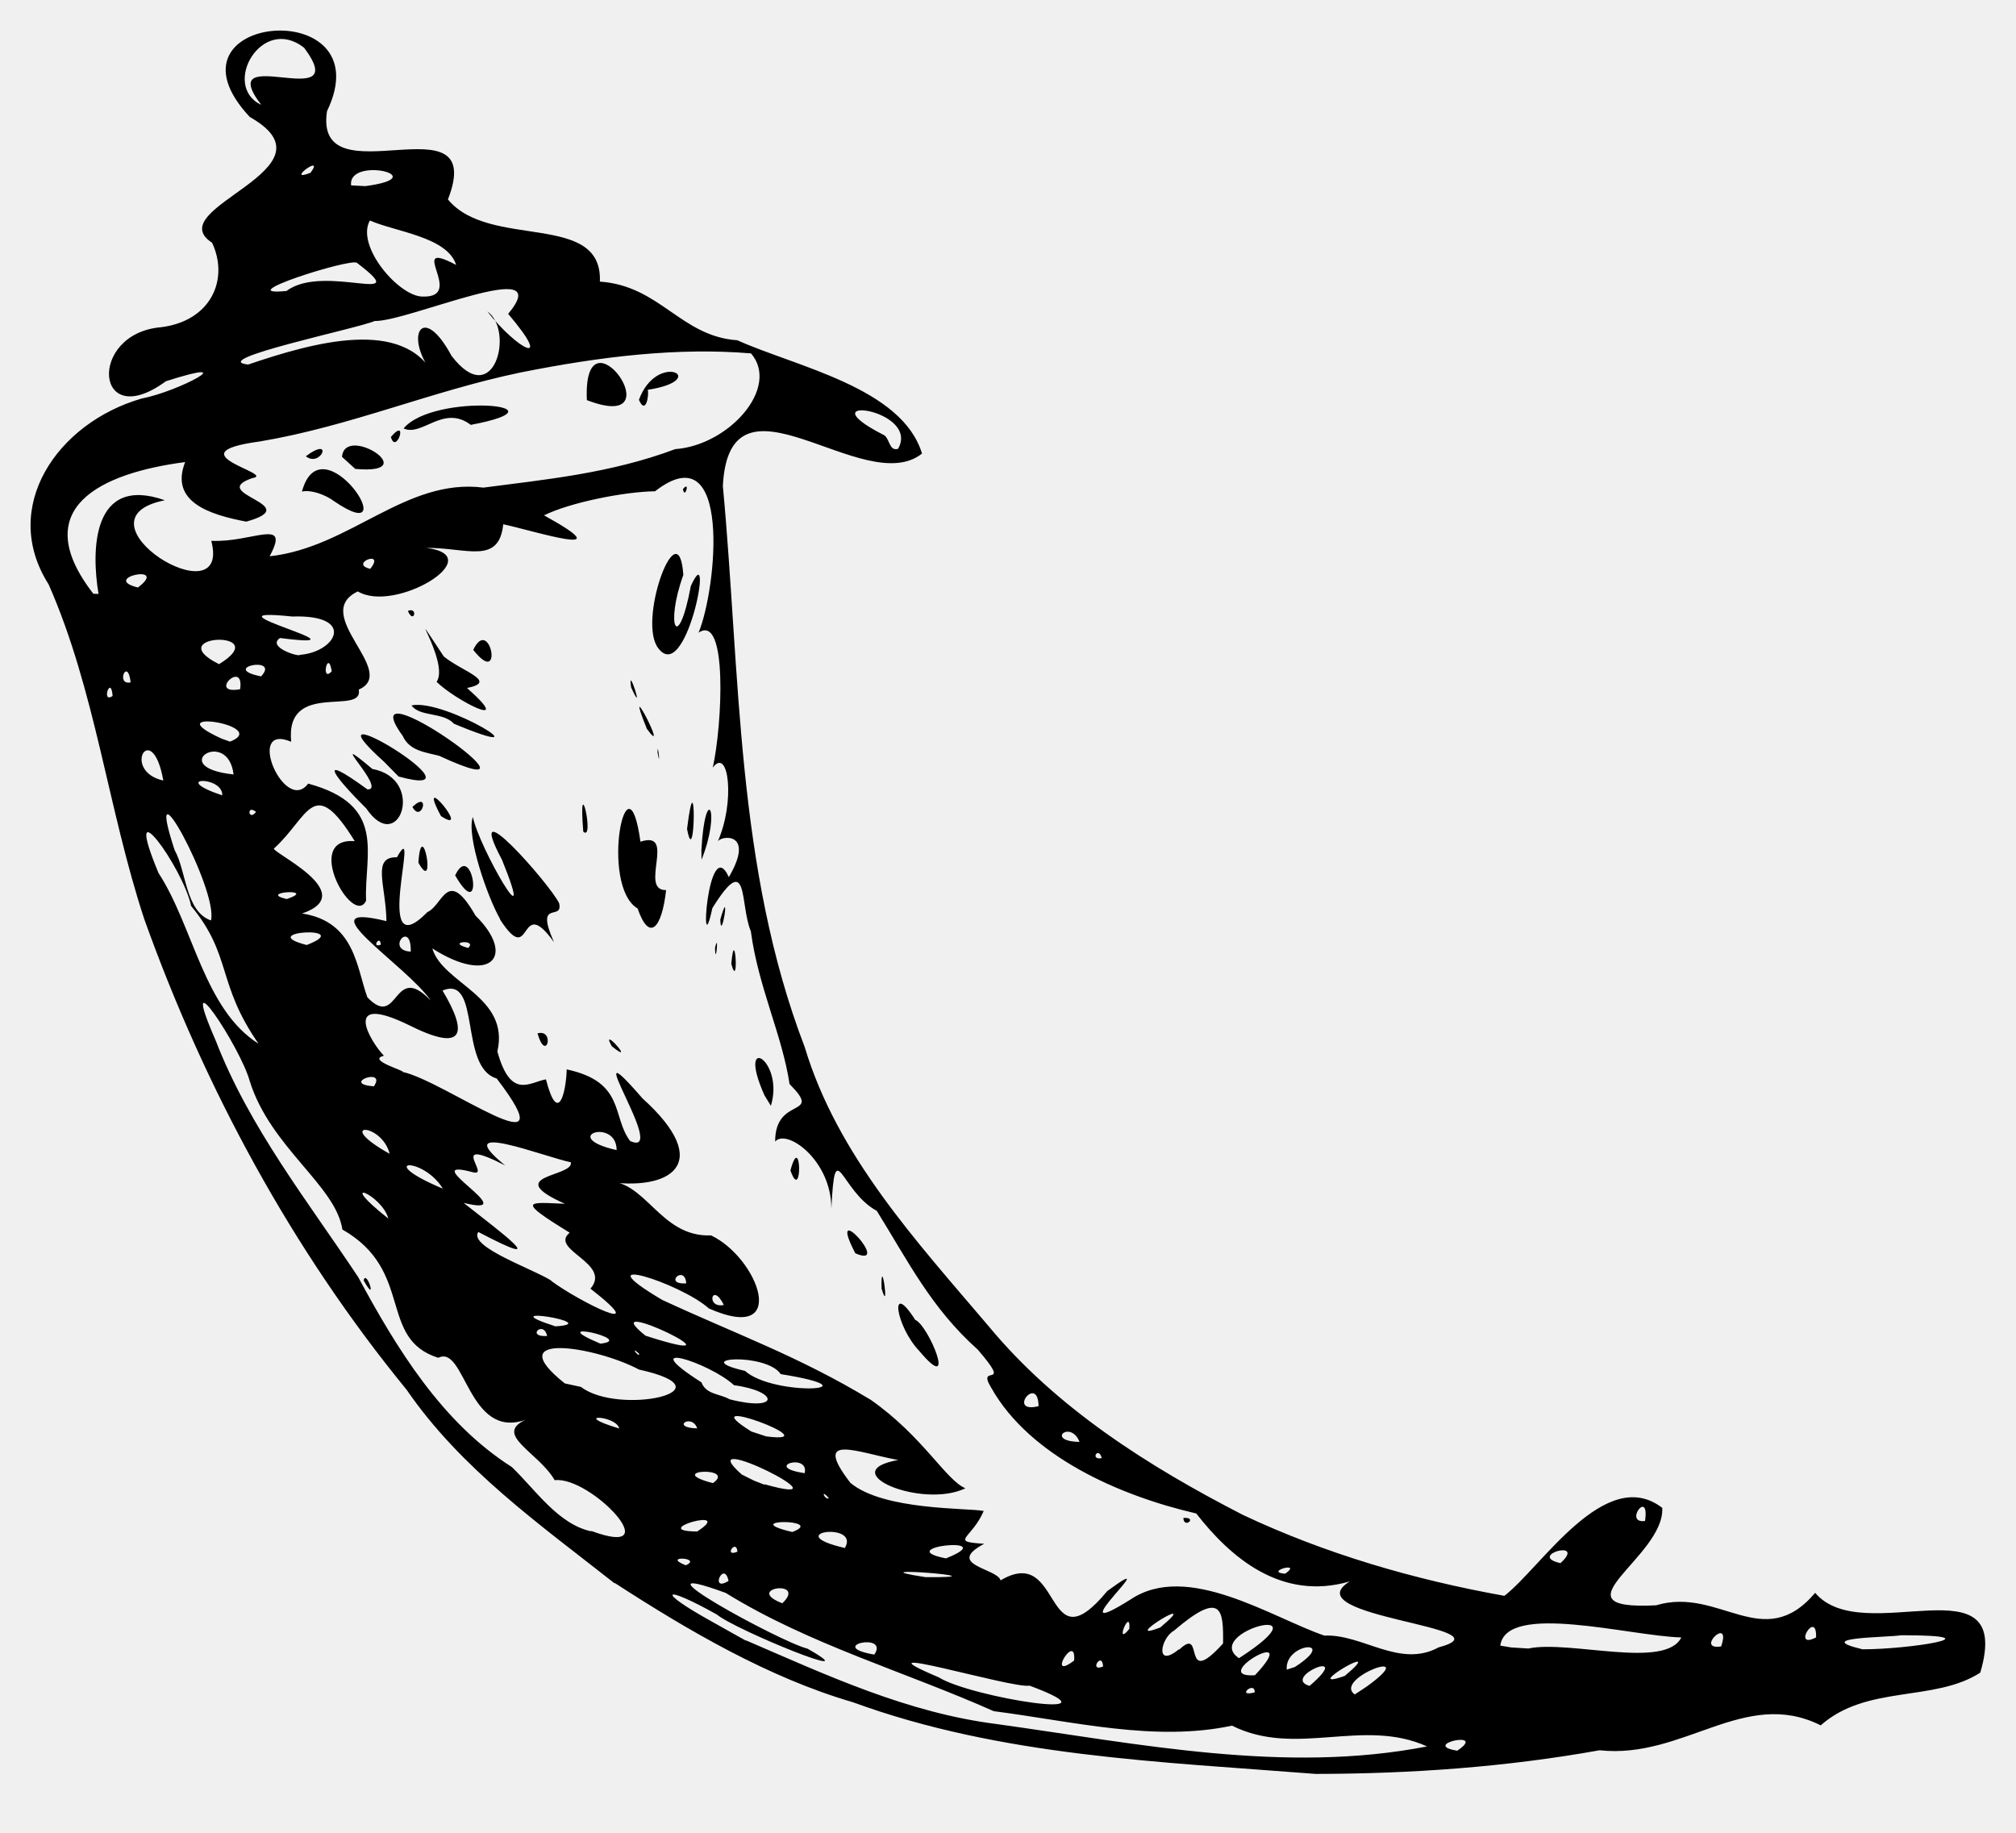
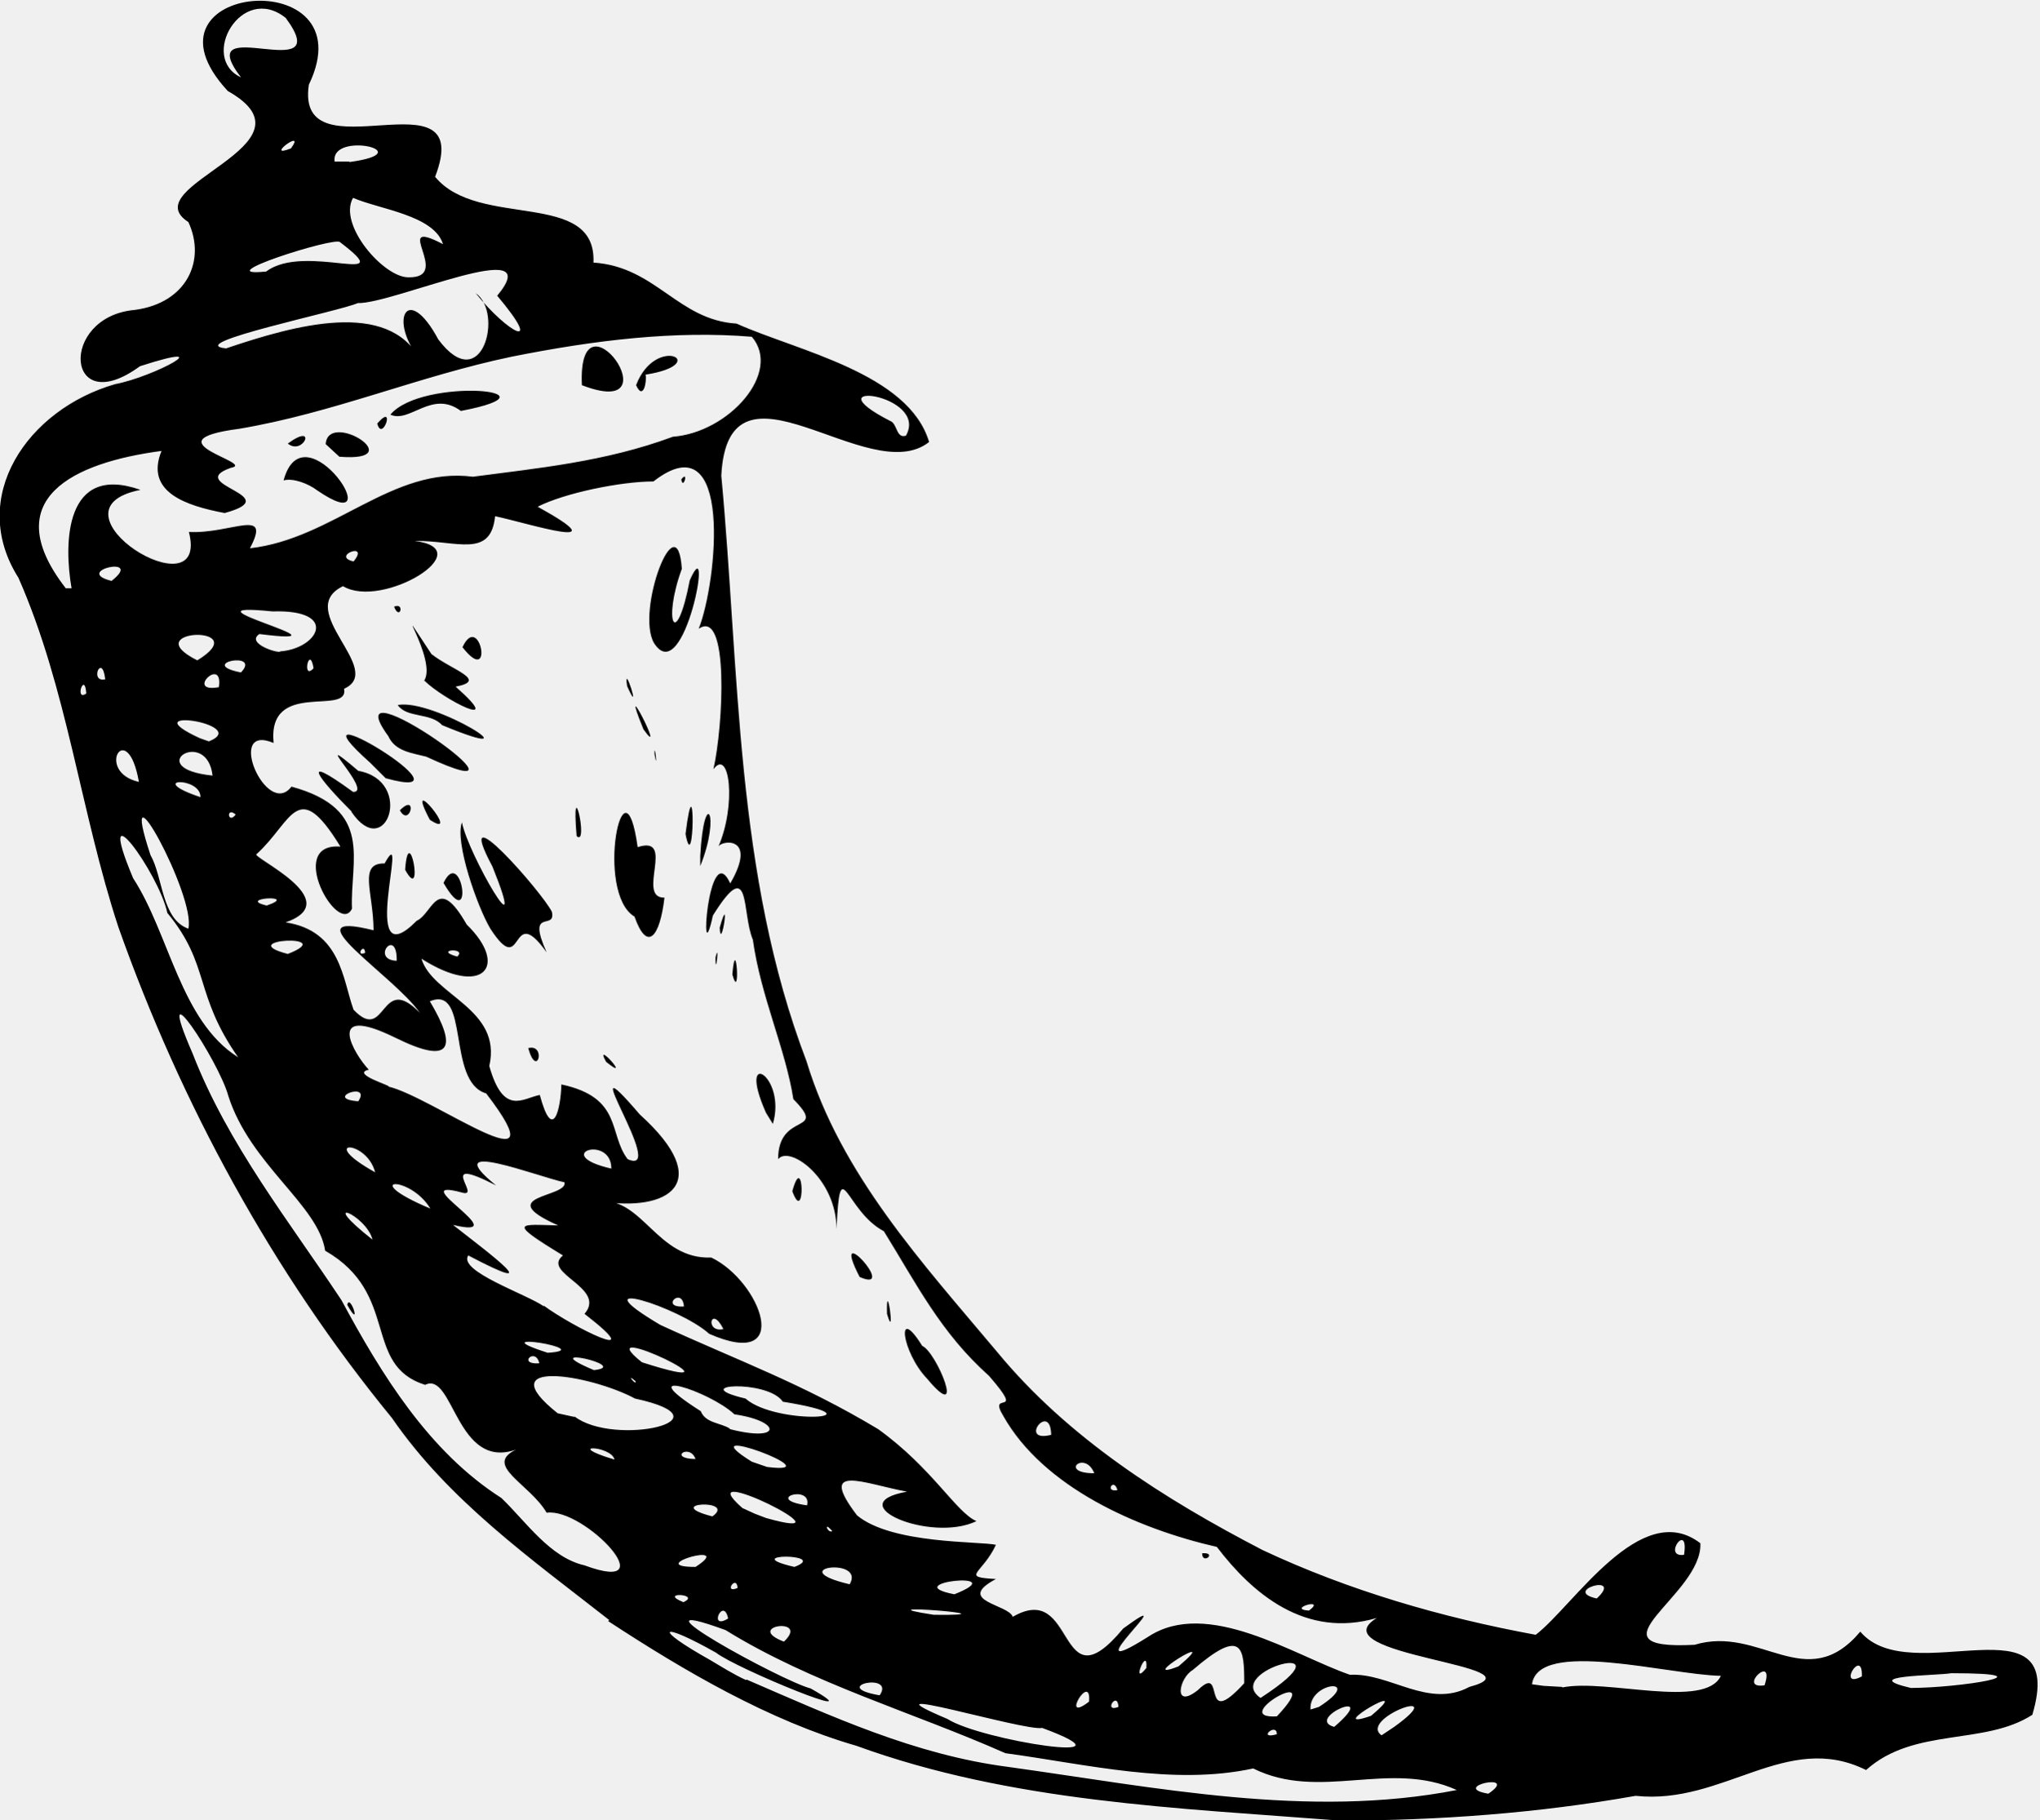
- <svg xmlns="http://www.w3.org/2000/svg" xmlns:xlink="http://www.w3.org/1999/xlink" viewBox="0 0 66 60" fill="#fff" fill-rule="evenodd" stroke="#000" stroke-linecap="round" stroke-linejoin="round">
-   <use xlink:href="#A" x="1" y="1" />
-   <symbol id="A" overflow="visible">
-     <path d="M19.127 50.839c-2.44-1.92-5.04-3.756-6.816-6.344-3.74-4.566-6.6-9.85-8.588-15.406-1.19-3.612-1.6-7.486-3.132-10.96-1.604-2.52.276-5.28 3.04-6.08 1.23-.236 3.392-1.4.8-.568-2.34 1.716-2.566-1.56-.166-1.768 1.64-.2 2.24-1.56 1.68-2.764-1.76-1.148 4.264-2.406 1.232-4.12C4-.571 11.573-1.227 9.705 2.641c-.444 2.972 5.292-.548 3.96 2.888 1.354 1.65 5.068.376 4.974 2.69 1.972.136 2.648 1.794 4.5 1.92 1.92.866 5.394 1.548 6.046 3.71-1.9 1.506-6.306-3.11-6.52 1.06.576 6.16.428 12.504 2.68 18.37 1.066 3.55 3.65 6.346 6 9.112 2.234 2.708 5.26 4.616 8.34 6.2 2.704 1.276 5.6 2.12 8.566 2.652 1.194-.914 3.306-4.312 5.168-2.88.09 1.612-3.7 3.368-.2 3.19 2.07-.624 3.504 1.6 5.206-.408 1.57 1.86 6.52-1.186 5.406 2.612-1.51.974-3.712.386-5.224 1.726-2.494-1.246-4.48 1.114-7.24.816-3.066.55-6.184.77-9.292.774-5.1-.4-10.306-.572-15.156-2.348-2.734-.794-5.4-2.35-7.8-3.908zm4.306 1.866c2.668 1.152 5.28 2.368 8.2 2.736 4.64.644 9.43 1.64 14.086.732-2.108-.952-4.286.37-6.386-.68-2.52.54-5.2-.14-7.8-.474-2.91-1.296-6.052-2.188-8.776-3.872-3.406-1.244 1.76 1.596 2.68 1.826 2.128 1.208-2.34-.6-2.972-1.12-1.784-1-2.01-.792-.176.224l1.12.628zm-5.08-3.588c2.586.96-.012-1.8-1.194-1.66-.524-.91-2.006-1.486-.96-1.974-1.88.652-1.968-2.48-2.85-2.032-1.988-.628-.774-2.852-3.14-4.2-.216-1.44-2.352-2.686-3.032-4.856-.3-1.112-2.414-4.3-1.116-1.332 1.104 2.86 3.048 5.306 4.668 7.75 1.256 2.328 2.74 4.76 5.028 6.214.772.74 1.516 1.874 2.604 2.106zm-7.448-8.2c.09-.39.472.844 0 0zm10.546 9.326c.572-.256-.824-.324 0 0zm1.4.512c-.146-.706-.64.396 0 0zm1.76.732c.836-.796-1.29-.5 0 0zm3.012 1.68c.508-.75-1.626-.28 0 0zm-5.8-4.03c1.3-.84-1.68-.012 0 0zm1.32.66c-.04-.444-.47.2 0 0zm6.586 4.112c1.06.668 6.184 1.464 2.976.274-.54.112-5.95-1.532-2.976-.274zm-10.456-8.144c-.1-.444-1.644-.492 0 0zm3.066 1.788c.8-.56-1.656-.43 0 0zm2.6 1.6c1.146-.432-1.856-.434 0 0zm-6.92-4.75c1.24.952 5.012.12 1.9-.568-1.414-.754-4.6-1.27-2.428.454l.526.114zm8.64 5.274c.52-.88-2.172-.504 0 0zm-2.626-2.086c3.04.86-2.554-1.92-.75-.32l.4.2.35.136zm5.264 3.04c2.88.028-2.6-.4 0 0zm-12.386-7.894c-.112-.536-.71.044 0 0zm17.254 10.624c.076-.968-.94.72 0 0zm-12.34-7.6c-.174-.51-.9-.02 0 0zm-4.64-3.34c1.652-.1-2.26-.728 0 0zm-5.472-3.528c-.206-.792-1.796-1.424 0 0zm14.424 9.154c-.3-.346-.14.074 0 0zm8.976 5.51c-.028-.528-.488.2 0 0zm-9.77-6.33c.16-.68-1.41-.206 0 0zm-6.688-4.24c1.23-.13-1.97-.83 0 0zm11.312 7.03c1.916-.76-1.866-.37 0 0zm-5.884-3.994c2.206.284-2.626-1.5-.486-.16l.486.16zm7.67 4.716c2.06-1.23 1.4 2.886 3.496.348 2.086-1.524-1.8 1.884.768.272 1.86-1.244 4.606.59 6.34 1.186 1.248-.06 2.46 1.08 3.74.386 2.46-.664-4.816-.984-2.908-2.16-2.252.656-3.916-.8-5.026-2.224-2.528-.584-5.448-1.876-6.71-4.112-.514-.84.74.12-.444-1.254-1.52-1.354-2.28-2.892-3.304-4.54-1.2-.65-1.366-2.568-1.488-.064.01-1.6-1.474-2.646-1.84-2.204-.006-1.52 1.59-.76.472-1.884-.24-1.6-1.032-3.2-1.268-5.004-.37-.86-.052-2.7-1.26-.754-.44 2.054-.146-2.524.54-1.016.9-1.54-.324-1.36-.372-1.146.586-1.3.372-3.144-.154-2.44.312-1.4.494-5.07-.466-4.416.6-1.44 1.104-6.594-1.424-4.63-1.024.014-2.796.372-3.634.788 2.626 1.448-.264.524-1.336.292-.14 1.34-1.2.76-2.52.774 2.116.26-1.03 2.16-2.24 1.424-1.576.752 1.36 2.632.03 3.214.164.874-2.414-.316-2.212 1.708-1.528-.644-.21 2.4.556 1.37 2.6.704 1.83 2.308 1.896 3.834-.424.888-2.092-2.088-.372-1.95-1.36-2.206-1.5-.8-2.63.228-.26.074 2.88 1.46.908 2.14 1.734.268 1.784 1.786 2.136 2.744 1.04 1.086.826-1.2 2.074.106-.79-1.16-4.2-3.274-1.45-2.6-.014-1.168-.494-2.112.344-2.09.83-1.5-.868 3.7 1 1.792.516-.226.646-1.5 1.574.12 1.348 1.328.488 2.288-1.416 1.072.34 1.156 2.546 1.568 2.13 3.374.44 1.59 1.054 1.004 1.59.912.4 1.544.66.408.68-.326 1.924.412 1.472 1.55 2.076 2.344 1.326.6-1.9-4.056.4-1.4 2.394 2.16.9 3.066-1.25 2.72 1.36-.11 1.8 1.84 3.5 1.77 1.552.74 2.6 3.574-.072 2.392-.926-.836-4.212-1.868-1.528-.28 2.476 1.148 4.444 1.832 6.832 3.274 1.708 1.2 2.446 2.616 3.094 2.894-1.436.686-4.328-.548-2.2-.926-1.34-.244-2.848-.92-1.564.748 1.092.912 3.866.816 4.364.92-.4.928-1.146 1 .016 1.074-1.296.692.416.8.536 1.194zm-2.652-7.506c-.79-.826-.994-2.37-.14-1.026.44.176 1.4 2.526.14 1.026zm8.64 5.46c.492-.032.014.374 0 0zm-9.88-7.51c-.032-1.248.284.96 0 0zm-.86-1.154c-.994-1.92 1.25.54 0 0zm-10.404-7.2c.584-.156.288.996 0 0zm8.28 4.488c.36-1.346.4 1.128 0 0zm-5.85-4.068c-.412-.74.86.696 0 0zm5 1.608c-.94-2.106.668-1.15.21.344l-.21-.344zm-8.656-5.772c-.4-.692-1.114-2.72-.89-3.34.2 1.008 2.144 4.34.952 1.4-1.316-2.48 1.574.804 1.872 1.424.14.614-.812-.168-.168 1.276-1.176-1.644-.694.908-1.764-.74zm-2.674-1.844c.11-1.608.612 1.1 0 0zm1.204.416c.574-1.212.972 1.69 0 0zm-2.92-2.2c-.996-.99-1.716-1.9.048-.614.68.026-1.51-2.074.164-.668 1.76.32.868 2.886-.21 1.28zm1.52-.04c.6-.574.308.564 0 0zm.936.3c-.88-1.644 1.064.69 0 0zm-1.86-1.776c-2.896-2.6 3.64 1.346.472.48l-.472-.48zm8.296 4.8c-1.254-.75-.334-5.288.094-2.186 1.2-.394-.068 1.604.84 1.584-.14 1.26-.55 1.714-.934.6zm3.068 1.814c.12-1.368.26.936 0 0zm-.532-.528c.14-.584.012.688 0 0zm-10.224-6.934c-1.86-2.566 5.406 2.596 1.192.65-.44-.116-.97-.156-1.192-.65zm5.91 3.132c-.176-2.16.392.36 0 0zm4.486 2.88c.346-1.23.026.814 0 0zm-10.11-7.012c1.106-.236 4.6 1.94 1.39.6-.354-.392-1.112-.214-1.39-.6zm9.492 4.732c.12-2.21.66-1.32.004.32l-.004-.32zm-8.67-5.5c.452-.66-1.196-2.986.236-.834.6.492 1.794.824.76 1.032 1.63 1.44-.4.39-.994-.2zm8.2 4.812c.31-2.52.274 1.474 0 0zm-9.14-7.136c.344-.148.2.46 0 0zm2.14 1.274c.55-1.156 1.016 1.288 0 0zm6.034 3.356c-.004-.44.114.646 0 0zm-.35-.772c-.836-2.066.8 1.094 0 0zm-.514-1.356c-.14-.854.48 1.072 0 0zm.836-1.36c-.576-1.012.726-4.46.872-2.32-.606 1.668-.174 2.6.246.36.8-1.76-.168 3.474-1.12 1.96zm.86-5.132c.25-.308.056.37 0 0zm-1.44 28.3c-.34-.3.044.188 0 0zm2.96 1.496c1.646.424 1.64-.256.15-.46-.8-.744-3.324-1.534-1.064-.092.148.4.6.37.914.55zm-5.84-3.88c.906.68 3.414 1.916 1.292.26.716-.832-1.37-1.276-.68-1.832-1.76-1.08-1.39-1-.156-.946-2.116-.946.306-.874.192-1.36-.816-.16-4.052-1.44-2.148.104-1.936-.986-.46.368-1.046.226-2-.54 1.76 1.508-.314 1 1.134.9 3.056 2.306.48.952-.34.488 1.844 1.23 2.4 1.6zm3.094 1.8c3.76 1.212-1.846-1.48 0 0zm15.84 9.596c.048-.748-.514.64 0 0zm1.628.686c.868-.84.036 1.34 1.44-.206.014-1.106-.04-1.76-1.612-.416-.434.24-.626 1.26.174.6zM11.757 36.773c-.266-1.048-1.868-1.044 0 0zm1.74 1.14c-.646-1.07-2.304-.97 0 0zm9.892 5.966c.966.86 4.436.63 1.172.106-.48-.714-3.066-.54-1.172-.106zm13.596 8.4c1.486-1.248-1.44.556 0 0zm3.092 2.124c.01-.4-.64.174 0 0zm.006-.56c1.646-1.74-1.594.1 0 0zM7.481 33.193c-1.4-2-.872-2.9-2.224-4.534-.256-1.25-2.32-4.086-1.068-1.08 1.148 1.76 1.488 4.48 3.292 5.6zm32.08 20.092c3.03-1.956-1.24-.852 0 0zm2.312.906c1.52-1.3-.96-.272 0 0zM11.241 34.563c.434-.646-1.12-.084 0 0zm30.15 19.01c1.468-.946-.34-.8-.266.086l.266-.086zm-19.924-12.56c-.05-.64-.776.054 0 0zm1.23.708c-.392-.792-.6.124 0 0zm21.05 12.49c1.88-1.36-1.14-.26-.394.26l.394-.26zm-.72-.348c1.534-1.284-1.6.568 0 0zm3.68 2.45c1.028-.688-1.25-.2 0 0zm-34.52-22.22c1.4.308 5.51 3.396 3.074.214-1.248-.37-.5-3.4-1.774-2.88.854 1.428.7 2.036-1.092 1.136-2.254-1.1-1.266.544-.826 1-.6.14.794.52.6.532zm-6.28-4.96c.246-1-2.274-5.6-1.19-2.304.39.694.35 2.01 1.19 2.304zm11.532 7.11c-.712-.594-.034-.084 0 0zm1.748.408c0-1.08-1.932-.44 0 0zm15.154 9.552c-.29-.74-1.14-.016 0 0zm.728.532c-.108-.414-.4.08 0 0zm6.006 3.784c.6-.426-.72-.056 0 0zM9.041 29.937c1.652-.64-1.77-.456 0 0zm23.96 15.096c-.02-1.07-1.054.266 0 0zm-24.614-16.6c1.06-.36-1-.236 0 0zm3.08 1.492c-.02-.352-.326.134 0 0zm37.576 23.04c1.364-.276 4.476.694 5-.36-1.66-.04-5.734-1.17-5.926.268l.36.06.586.036zM12.447 30.153c.024-1.084-.844-.04 0 0zm-8.1-5.6c-.368-2.064-1.4-.312 0 0zm1.93.486c.024-.664-1.768-.596 0 0zm1.104.54c-.32-.26-.248.326 0 0zm6.946 4.454c.328-.3-.774-.2 0 0zm-7.68-5.68c-.188-1.56-2.24-.234 0 0zm-3.96-2.57c-.056-.72-.386.272 0 0zm.59-.444c-.096-.854-.506.108 0 0zm3.254 1.94c1.376-.54-2.506-1.12-.28-.1l.28.1zm43.556 26.894c.88-.808-1.12-.25 0 0zm5.26 2.726c.354-1.04-.89.14 0 0zM6.861 21.563c.146-1.01-1.092.2 0 0zm-4.632-3.1c-.244-1.43-.228-3.93 2.168-3.086-3.174.632 2.2 3.948 1.52 1.328 1.336.066 2.612-.79 1.91.506 2.634-.286 4.454-2.57 7-2.248 2-.264 4.144-.46 6.28-1.26 1.754-.126 3.44-2.014 2.48-3.134-2.392-.2-4.896.096-7.54.624-2.93.608-5.59 1.766-8.546 2.26-2.88.388.6 1.066-.246 1.2-1.5.52 1.794.872-.194 1.424-1.228-.234-2.506-.656-2-1.95-2.76.36-5.186 1.504-3.004 4.312l.16.002zm6.656-3.37c.646-2.384 3.466 1.96 1.06.32-.286-.216-.76-.39-1.06-.32zm.126-1.156c.934-.694.496.39 0 0zm1.186.02c.086-1.096 2.716.6.434.394l-.434-.394zm1.6-.652c.594-.694.172.614 0 0zm.416-.28c.988-1.186 5.586-.76 2.2-.116-.9-.68-1.594.4-2.2.116zm6-.926c-.148-3.24 2.984 1.15 0 0zm1.704-.01c.6-1.632 2.4-.656.29-.328.046.174-.064.844-.29.328zM6.171 20.743c1.86-1.14-1.974-.988 0 0zm1.376.4c.652-.694-1.4-.28 0 0zm-4.032-2.91c1.06-.8-1.26-.31 0 0zm54.94 34.37c.03-.948-.812.426 0 0zm-5.6-3.81c.16-1.09-.72.094 0 0zm7.12 4.2c1.486.006 4.504-.46 1.27-.46-.508.08-2.96.06-1.27.46zM8.801 20.439c1.204-.08 1.88-1.326-.234-1.256-3.28-.34 2.892 1.124-.4.704-.444.294.628.632.654.55zm1.06.536c-.126-.772-.372.41 0 0zm1.26-3.352c.52-.648-.72-.174 0 0zm-4-6.688c2.148-.73 5.084-1.55 6.1.36-1.032-1.24-.416-2.464.56-.648 1.4 1.836 2.068-.836 1.172-1.452 1 1.268 2.2 1.868.684.08 1.63-1.96-3.26.256-4.372.234-.534.24-5.52 1.272-4.14 1.426zm1.26-2.41c1.224-.924 4.236.55 2.304-.92-.19-.166-4.23 1.114-2.304.92zm4.464.184c1.432.036-.6-1.926 1.088-1.036-.28-.916-1.988-1.086-2.824-1.454-.472.836.96 2.5 1.734 2.49zm-3.68-4.052c.496-.672-.87.34 0 0zm1.796.436c2.31-.306-.588-.994-.466-.024l.466.024zm-3.408-2.66C5.927.309 10.613 2.789 8.959.567 7.567-.539 6.233 1.815 7.553 2.433zm20.848 11.26c.746-1.32-3.08-1.8-.5-.468.236.08.184.56.5.468z" stroke="none" fill="#000" fill-rule="nonzero" />
-   </symbol>
+ <svg xmlns="http://www.w3.org/2000/svg" id="Capa_2" data-name="Capa 2" viewBox="0 0 38.76 34.58">
+   <defs>
+     <style>
+       .cls-1 {
+         stroke-width: 0px;
+       }
+     </style>
+   </defs>
+   <g id="Capa_1-2" data-name="Capa 1">
+     <path class="cls-1" d="m11.58,30.79c-1.48-1.16-3.05-2.27-4.13-3.84-2.27-2.77-4.01-5.97-5.2-9.33-.72-2.19-.97-4.53-1.9-6.64-.97-1.53.17-3.2,1.84-3.68.74-.14,2.05-.85.47-.34-1.42,1.04-1.55-.94-.1-1.07.99-.13,1.36-.94,1.02-1.67-1.07-.69,2.58-1.46.75-2.49-1.91-2.06,2.67-2.46,1.54-.12-.27,1.8,3.2-.33,2.4,1.75.82,1,3.07.23,3.01,1.63,1.19.08,1.6,1.09,2.72,1.16,1.16.52,3.27.94,3.66,2.25-1.15.91-3.82-1.88-3.95.64.35,3.73.26,7.57,1.62,11.13.65,2.15,2.21,3.84,3.62,5.52,1.35,1.64,3.18,2.8,5.05,3.77,1.64.77,3.4,1.28,5.19,1.61.72-.55,2-2.61,3.13-1.74.05.98-2.24,2.04-.11,1.93,1.25-.38,2.12.97,3.15-.25.95,1.13,3.95-.72,3.27,1.58-.91.59-2.25.23-3.16,1.05-1.51-.75-2.71.67-4.38.49-1.86.33-3.75.47-5.63.47-3.09-.24-6.24-.35-9.18-1.42-1.66-.48-3.27-1.42-4.72-2.37h0Zm2.61,1.13c1.62.7,3.2,1.43,4.97,1.66,2.81.39,5.71.99,8.53.44-1.28-.58-2.6.22-3.87-.41-1.52.33-3.16-.08-4.71-.29-1.76-.78-3.67-1.32-5.32-2.34-2.06-.75,1.07.97,1.62,1.11,1.29.73-1.42-.38-1.8-.68-1.08-.61-1.22-.48-.11.14.22.13.44.27.68.38h0Zm-3.08-2.17c1.57.58,0-1.1-.72-1-.32-.55-1.21-.9-.58-1.2-1.14.4-1.19-1.5-1.73-1.23-1.2-.38-.47-1.73-1.9-2.55-.13-.87-1.42-1.63-1.84-2.94-.18-.67-1.46-2.6-.68-.81.67,1.73,1.85,3.21,2.83,4.69.76,1.41,1.66,2.88,3.04,3.76.47.45.92,1.13,1.58,1.28h0Zm-4.51-4.95c.05-.24.29.51,0,0h0Zm6.39,5.65c.35-.16-.5-.2,0,0h0Zm.85.31c-.09-.43-.39.24,0,0h0Zm1.06.44c.51-.48-.78-.3,0,0h0Zm1.82,1.02c.31-.45-.99-.17,0,0h0Zm-3.5-2.44c.79-.51-1.02,0,0,0h0Zm.8.4c-.02-.27-.28.12,0,0h0Zm3.99,2.49c.64.41,3.75.89,1.8.17-.33.07-3.6-.93-1.8-.17h0Zm-6.33-4.93c-.06-.27-1-.3,0,0h0Zm1.86,1.08c.48-.34-1-.26,0,0h0Zm1.56.96c.69-.26-1.12-.26,0,0h0Zm-4.18-2.86c.75.58,3.04.07,1.15-.34-.86-.46-2.79-.77-1.47.28l.32.07h0Zm5.23,3.19c.31-.53-1.31-.31,0,0h0Zm-1.59-1.26c1.84.52-1.55-1.16-.45-.19l.24.11.21.08h0Zm3.19,1.84c1.74.02-1.57-.24,0,0h0Zm-7.5-4.78c-.07-.32-.43.03,0,0h0Zm10.45,6.43c.05-.59-.57.44,0,0h0Zm-7.48-4.61c-.11-.31-.54-.01,0,0h0Zm-2.81-2.02c1-.06-1.37-.44,0,0h0Zm-3.33-2.15c-.12-.48-1.09-.86,0,0h0Zm8.74,5.54c-.18-.21-.09.05,0,0h0Zm5.44,3.34c-.02-.32-.3.12,0,0h0Zm-5.92-3.83c.1-.41-.85-.12,0,0h0Zm-4.05-2.57c.74-.08-1.19-.5,0,0h0Zm6.85,4.26c1.16-.46-1.13-.22,0,0h0Zm-3.56-2.42c1.34.17-1.59-.91-.29-.1l.29.1h0Zm4.65,2.86c1.25-.75.84,1.75,2.12.21,1.26-.92-1.09,1.14.47.16,1.13-.75,2.79.36,3.84.72.76-.04,1.49.65,2.27.23,1.49-.4-2.92-.6-1.76-1.31-1.36.4-2.37-.47-3.04-1.35-1.53-.35-3.3-1.14-4.06-2.49-.31-.51.45.07-.27-.76-.92-.82-1.38-1.75-2-2.75-.74-.39-.83-1.56-.9-.04,0-.96-.89-1.6-1.11-1.33,0-.92.96-.46.29-1.14-.15-.96-.62-1.95-.77-3.03-.22-.52-.03-1.63-.76-.46-.27,1.24-.09-1.53.33-.61.54-.93-.2-.82-.23-.69.35-.79.22-1.9-.09-1.48.19-.83.3-3.07-.28-2.67.35-.87.67-3.99-.86-2.8-.62,0-1.69.22-2.2.48,1.59.88-.16.32-.81.18-.08.81-.73.46-1.53.47,1.28.16-.62,1.31-1.36.86-.95.46.82,1.59.02,1.95.1.53-1.46-.19-1.34,1.03-.93-.39-.13,1.45.34.83,1.58.43,1.11,1.4,1.15,2.32-.26.54-1.27-1.26-.22-1.18-.82-1.34-.91-.48-1.59.14-.16.04,1.74.88.55,1.3,1.05.16,1.08,1.08,1.29,1.66.63.66.5-.73,1.26.06-.48-.7-2.53-1.98-.88-1.57,0-.71-.3-1.28.21-1.27.5-.91-.53,2.24.61,1.09.31-.14.39-.91.95.07.82.8.3,1.39-.86.65.21.7,1.54.95,1.29,2.04.27.96.64.61.96.55.25.93.4.25.41-.2,1.17.25.89.94,1.26,1.42.8.36-1.15-2.46.23-.85,1.45,1.31.54,1.86-.76,1.65.82-.07,1.09,1.11,2.12,1.07.94.45,1.58,2.16-.04,1.45-.56-.51-2.55-1.13-.93-.17,1.5.69,2.69,1.11,4.14,1.98,1.03.74,1.48,1.58,1.87,1.75-.87.42-2.62-.33-1.32-.56-.81-.15-1.72-.56-.95.45.66.55,2.34.49,2.64.56-.26.56-.69.61,0,.65-.79.42.25.48.32.72h0Zm-1.61-4.54c-.48-.5-.6-1.44-.09-.62.27.11.85,1.53.09.62h0Zm5.23,3.32c.3-.02,0,.23,0,0h0Zm-5.99-4.55c-.02-.76.17.58,0,0h0Zm-.52-.7c-.6-1.16.76.33,0,0h0Zm-6.3-4.35c.35-.09.17.6,0,0h0Zm5.02,2.72c.22-.81.25.68,0,0h0Zm-3.54-2.46c-.25-.45.52.42,0,0h0Zm3.04.97c-.57-1.28.4-.7.13.21l-.13-.21h0Zm-5.24-3.5c-.25-.42-.68-1.65-.54-2.02.12.61,1.3,2.63.58.84-.8-1.5.95.49,1.13.86.08.37-.49-.1-.1.77-.71-1-.42.55-1.07-.45h0Zm-1.62-1.12c.07-.97.37.67,0,0h0Zm.73.25c.35-.73.59,1.02,0,0h0Zm-1.75-1.36c-.6-.6-1.04-1.15.03-.37.41.02-.91-1.26.1-.4,1.07.19.53,1.75-.13.78h0Zm.92-.02c.35-.35.19.34,0,0h0Zm.57.18c-.53-1,.64.42,0,0h0Zm-1.13-1.08c-1.75-1.56,2.2.82.29.29l-.29-.29h0Zm5.02,2.92c-.76-.45-.2-3.2.06-1.32.74-.24-.04.97.51.96-.09.76-.33,1.04-.57.36h0Zm1.86,1.1c.07-.83.16.57,0,0h0Zm-.32-.32c.08-.35,0,.42,0,0h0Zm-6.22-4.21c-1.13-1.55,3.27,1.57.72.39-.27-.07-.59-.1-.72-.39h0Zm3.58,1.9c-.11-1.31.24.22,0,0h0Zm2.72,1.74c.21-.75.02.49,0,0h0Zm-6.12-4.23c.67-.14,2.77,1.18.84.38-.21-.24-.67-.13-.84-.38h0Zm5.75,2.87c.07-1.34.4-.8,0,.19v-.19h0Zm-5.25-3.33c.27-.4-.72-1.81.14-.51.38.3,1.09.5.46.62.99.87-.24.24-.6-.12h0Zm4.97,2.91c.19-1.52.17.89,0,0h0Zm-5.54-4.32c.21-.09.11.28,0,0h0Zm1.3.77c.33-.7.61.78,0,0h0Zm3.65,2.03c0-.27.07.39,0,0h0Zm-.21-.47c-.51-1.25.47.66,0,0h0Zm-.31-.82c-.08-.52.29.65,0,0h0Zm.51-.82c-.35-.61.44-2.7.53-1.41-.37,1.01-.11,1.57.15.22.47-1.07-.1,2.1-.68,1.19h0Zm.52-3.11c.15-.19.03.22,0,0h0Zm-.87,17.14c-.21-.18.03.11,0,0h0Zm1.79.91c1,.26.99-.15.09-.28-.48-.45-2.01-.93-.64-.06.09.23.38.22.55.33h0Zm-3.54-2.35c.55.41,2.07,1.16.78.16.43-.5-.83-.77-.41-1.11-1.07-.65-.84-.59-.09-.57-1.28-.57.19-.53.12-.82-.49-.1-2.45-.87-1.3.06-1.17-.6-.28.22-.63.14-1.2-.33,1.07.91-.19.61.69.54,1.85,1.4.29.58-.2.3,1.12.74,1.44.97h0Zm1.87,1.08c2.28.73-1.12-.9,0,0h0Zm9.59,5.81c.03-.45-.31.39,0,0h0Zm.99.41c.53-.51.02.81.87-.12,0-.67-.03-1.07-.98-.25-.26.15-.38.76.1.38h0Zm-15.65-9.83c-.16-.63-1.13-.63,0,0h0Zm1.05.69c-.39-.65-1.4-.59,0,0h0Zm5.99,3.61c.59.52,2.69.38.71.06-.29-.43-1.86-.33-.71-.06h0Zm8.23,5.09c.9-.76-.87.34,0,0h0Zm1.87,1.29c0-.24-.39.11,0,0h0Zm0-.34c1-1.06-.97.06,0,0h0ZM4.53,20.1c-.85-1.21-.53-1.76-1.35-2.75-.16-.76-1.41-2.47-.65-.66.69,1.06.9,2.71,1.99,3.4h0Zm19.43,12.17c1.83-1.19-.75-.52,0,0h0Zm1.4.55c.92-.79-.58-.16,0,0h0ZM6.81,20.93c.26-.39-.68-.05,0,0h0Zm18.26,11.51c.89-.57-.2-.49-.16.05l.16-.05h0Zm-12.07-7.61c-.03-.39-.47.03,0,0h0Zm.75.43c-.24-.48-.36.08,0,0h0Zm12.75,7.56c1.14-.82-.69-.16-.24.16l.24-.16h0Zm-.44-.21c.93-.78-.98.34,0,0h0Zm2.23,1.48c.62-.42-.76-.13,0,0h0ZM7.38,20.65c.83.19,3.34,2.06,1.86.13-.76-.22-.3-2.07-1.07-1.75.52.87.43,1.23-.66.69-1.37-.67-.77.33-.5.61-.36.08.48.32.37.32h0Zm-3.8-3c.15-.62-1.38-3.4-.72-1.4.24.42.21,1.22.72,1.4h0Zm6.98,4.31c-.43-.36-.02-.05,0,0h0Zm1.06.25c0-.66-1.17-.27,0,0h0Zm9.18,5.79c-.18-.45-.69,0,0,0h0Zm.44.32c-.07-.25-.25.05,0,0h0Zm3.64,2.29c.35-.26-.44-.03,0,0h0ZM5.47,18.13c1-.39-1.07-.28,0,0h0Zm14.51,9.14c-.01-.65-.64.16,0,0h0Zm-14.91-10.06c.64-.22-.6-.14,0,0h0Zm1.87.9c-.01-.21-.2.08,0,0h0Zm22.76,13.96c.83-.17,2.71.42,3.01-.22-1-.02-3.47-.71-3.59.16l.22.03.35.02h0ZM7.54,18.26c.01-.66-.51-.02,0,0h0Zm-4.9-3.4c-.22-1.25-.85-.19,0,0h0Zm1.17.29c.01-.4-1.07-.36,0,0h0Zm.67.33c-.19-.16-.15.2,0,0h0Zm4.21,2.7c.2-.18-.47-.13,0,0h0Zm-4.65-3.44c-.11-.94-1.36-.14,0,0h0Zm-2.4-1.56c-.03-.44-.23.16,0,0h0Zm.36-.27c-.06-.52-.31.07,0,0h0Zm1.97,1.18c.83-.33-1.52-.68-.17-.06l.17.06h0Zm26.38,16.29c.53-.49-.68-.15,0,0h0Zm3.19,1.65c.21-.63-.54.08,0,0h0ZM4.16,13.06c.09-.61-.66.12,0,0h0Zm-2.8-1.88c-.15-.86-.13-2.38,1.31-1.87-1.92.38,1.33,2.39.92.8.81.04,1.58-.48,1.16.31,1.59-.18,2.7-1.56,4.24-1.36,1.2-.16,2.51-.28,3.8-.76,1.06-.08,2.08-1.22,1.5-1.9-1.45-.12-2.97.06-4.57.38-1.77.37-3.39,1.07-5.18,1.37-1.75.23.35.65-.15.74-.91.32,1.09.53-.12.86-.74-.14-1.52-.4-1.2-1.18-1.67.22-3.14.91-1.82,2.61h.1Zm4.03-2.05c.39-1.44,2.1,1.19.64.19-.17-.13-.46-.24-.64-.19h0Zm.08-.7c.57-.42.3.24,0,0h0Zm.72.01c.05-.66,1.64.35.26.24l-.26-.24h0Zm.98-.39c.36-.42.1.37,0,0h0Zm.25-.17c.6-.72,3.38-.46,1.34-.07-.55-.41-.97.24-1.34.07h0Zm3.64-.56c-.09-1.96,1.81.7,0,0h0Zm1.03,0c.38-.99,1.46-.4.18-.2.03.11-.04.51-.18.2h0ZM3.75,12.55c1.13-.69-1.2-.6,0,0h0Zm.83.23c.4-.42-.86-.17,0,0h0Zm-2.46-1.74c.64-.5-.76-.19,0,0h0Zm33.27,20.82c.02-.57-.49.26,0,0h0Zm-3.38-2.31c.1-.66-.43.06,0,0h0Zm4.31,2.53c.9,0,2.73-.28.77-.28-.31.05-1.79.04-.77.28h0ZM5.32,12.38c.73-.05,1.14-.8-.14-.76-1.99-.2,1.75.68-.25.43-.27.18.38.38.4.33h0Zm.64.32c-.08-.47-.23.25,0,0h0Zm.76-2.03c.32-.39-.44-.1,0,0h0Zm-2.42-4.05c1.3-.44,3.08-.94,3.69.22-.62-.75-.25-1.49.34-.39.83,1.11,1.25-.51.71-.88.62.77,1.32,1.13.41.05.99-1.19-1.98.16-2.65.14-.32.15-3.34.77-2.51.86h0Zm.76-1.46c.74-.56,2.57.33,1.4-.56-.11-.1-2.56.68-1.4.56h0Zm2.7.11c.87.02-.37-1.17.66-.63-.17-.55-1.2-.66-1.71-.88-.29.51.58,1.51,1.05,1.51h0Zm-2.23-2.45c.3-.41-.53.21,0,0h0Zm1.11.26c1.4-.19-.36-.6-.28-.01h.28Zm-2.06-1.61c-.99-1.29,1.85.22.85-1.13-.84-.67-1.65.76-.85,1.13h0Zm12.64,6.81c.45-.8-1.86-1.08-.3-.28.14.05.11.34.3.28h0Z" />
+   </g>
</svg>
